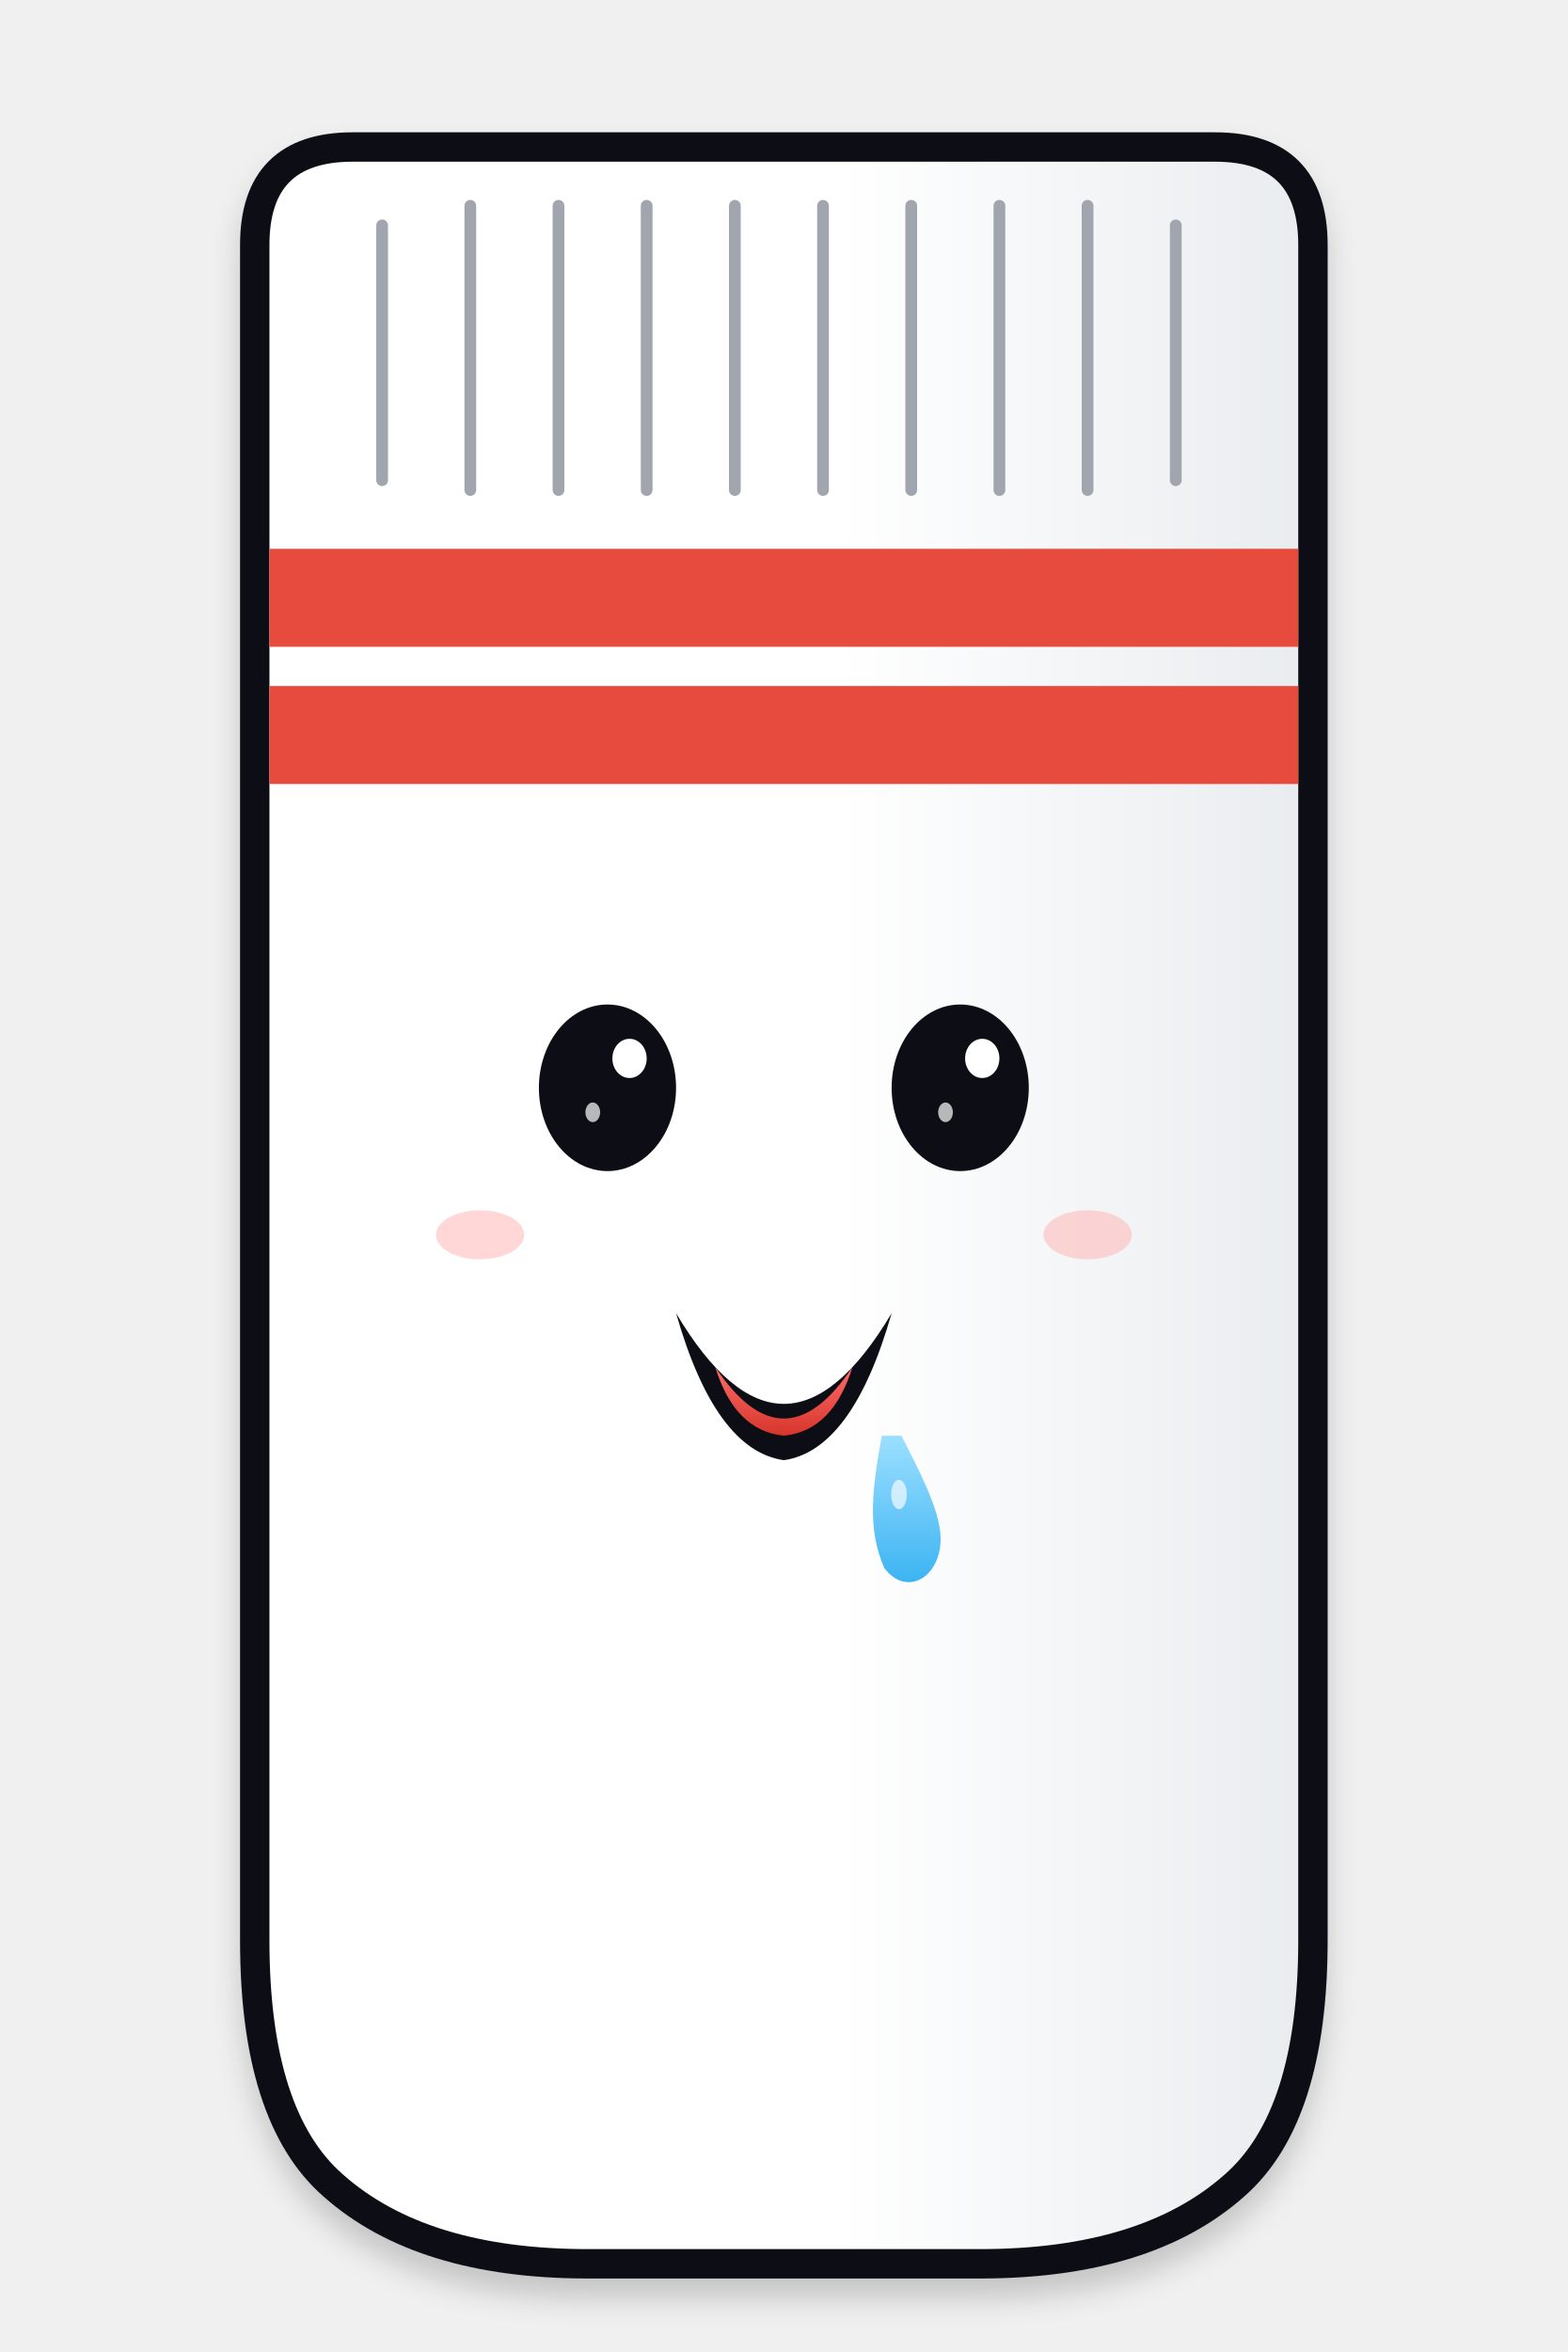
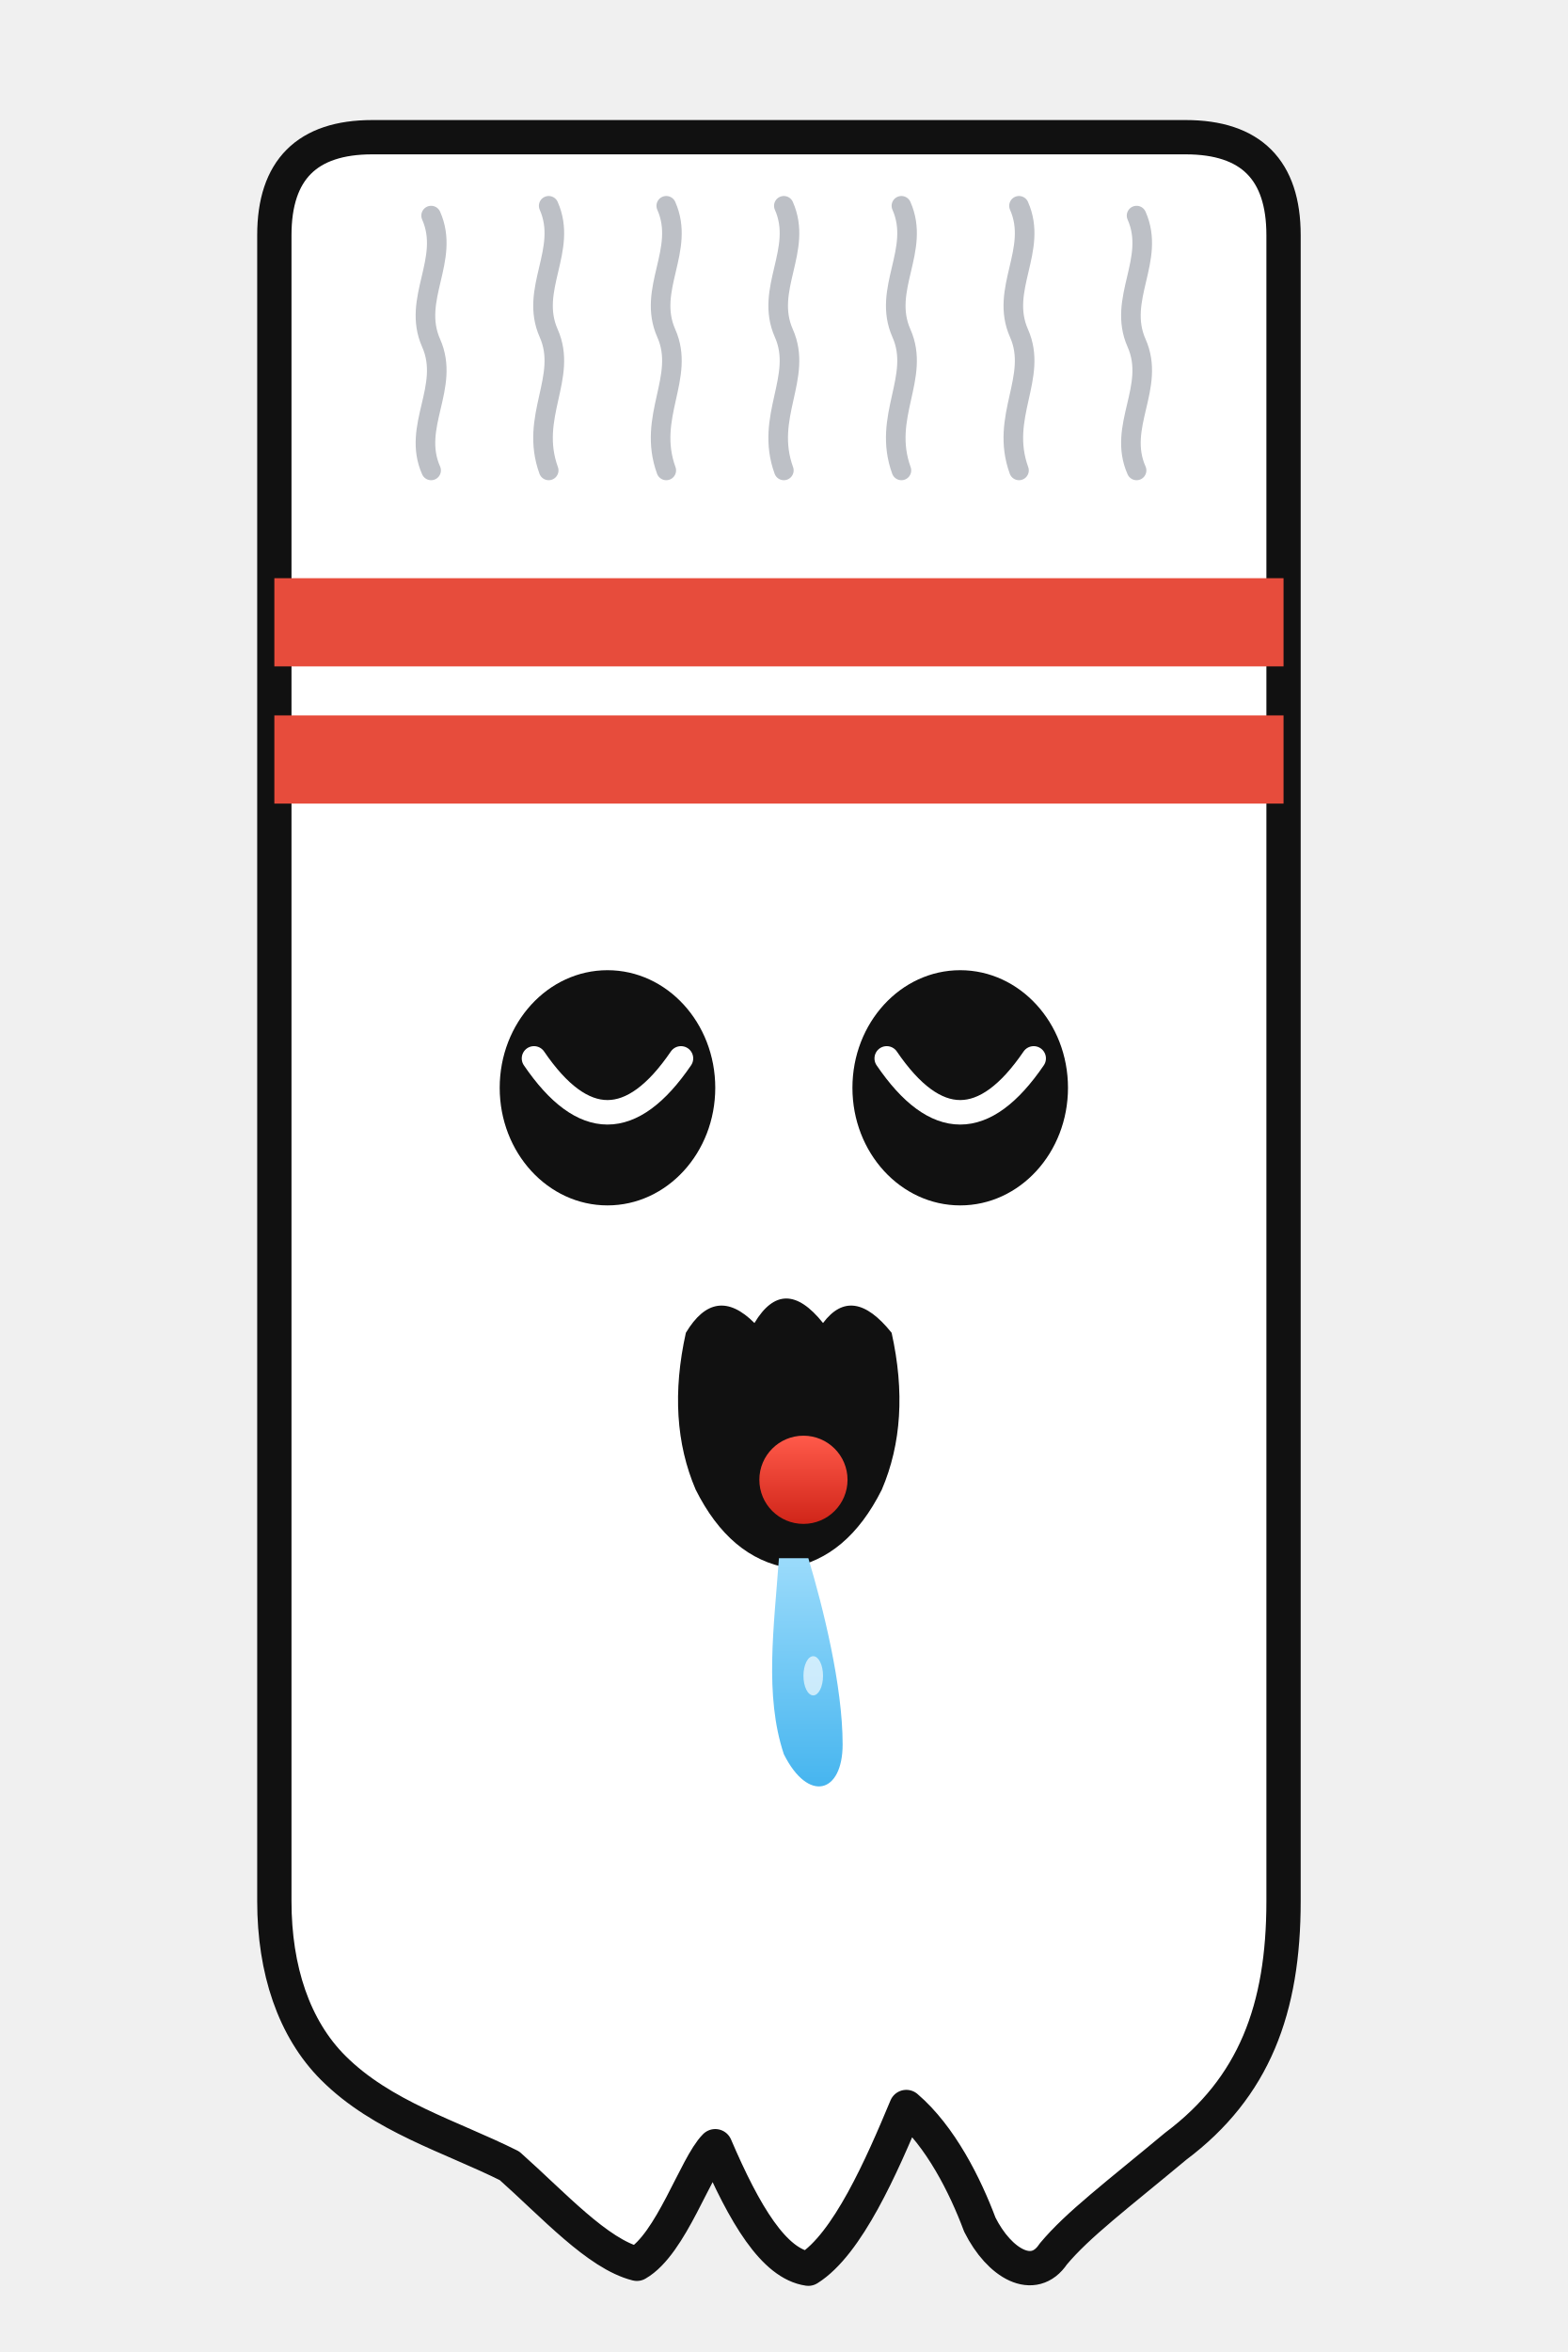
- <svg xmlns="http://www.w3.org/2000/svg" viewBox="0 0 320 480" width="320" height="480" role="img" aria-label="DumpSock mascot — a friendly hanging sock with a drool drop">
+ <svg xmlns="http://www.w3.org/2000/svg" viewBox="0 0 320 480" width="320" height="480" role="img" aria-label="DumpSock mascot">
  <defs>
-     <linearGradient id="ds-body" x1="0%" y1="0%" x2="100%" y2="0%">
-       <stop offset="0%" stop-color="#FFFFFF" />
-       <stop offset="55%" stop-color="#FFFFFF" />
-       <stop offset="100%" stop-color="#E9ECEF" />
-     </linearGradient>
    <linearGradient id="ds-tongue" x1="0%" y1="0%" x2="0%" y2="100%">
-       <stop offset="0%" stop-color="#FF6B6B" />
-       <stop offset="100%" stop-color="#D6352A" />
+       <stop offset="0%" stop-color="#FF5A4A" />
+       <stop offset="100%" stop-color="#D02519" />
    </linearGradient>
    <linearGradient id="ds-drool" x1="0%" y1="0%" x2="0%" y2="100%">
-       <stop offset="0%" stop-color="#9CDFFF" />
-       <stop offset="100%" stop-color="#3CB4F2" />
+       <stop offset="0%" stop-color="#9BDBFB" />
+       <stop offset="100%" stop-color="#46B5EF" />
    </linearGradient>
-     <filter id="ds-shadow" x="-10%" y="-5%" width="120%" height="115%">
-       <feGaussianBlur in="SourceAlpha" stdDeviation="3" />
-       <feOffset dx="0" dy="4" result="off" />
-       <feComponentTransfer>
-         <feFuncA type="linear" slope="0.18" />
-       </feComponentTransfer>
-       <feMerge>
-         <feMergeNode />
-         <feMergeNode in="SourceGraphic" />
-       </feMerge>
-     </filter>
  </defs>
-   <g filter="url(#ds-shadow)">
-     <path d="       M 72 30       L 248 30       Q 268 30 268 50       L 268 396       Q 268 432 252 446       Q 234 462 200 462       L 120 462       Q 86 462 68 446       Q 52 432 52 396       L 52 50       Q 52 30 72 30       Z     " fill="url(#ds-body)" stroke="#0F1115" stroke-width="6" stroke-linejoin="round" />
-     <g stroke="#A1A6AE" stroke-width="2.4" stroke-linecap="round">
-       <line x1="78" y1="46" x2="78" y2="98" />
-       <line x1="96" y1="42" x2="96" y2="100" />
-       <line x1="114" y1="42" x2="114" y2="100" />
-       <line x1="132" y1="42" x2="132" y2="100" />
-       <line x1="150" y1="42" x2="150" y2="100" />
-       <line x1="168" y1="42" x2="168" y2="100" />
-       <line x1="186" y1="42" x2="186" y2="100" />
-       <line x1="204" y1="42" x2="204" y2="100" />
-       <line x1="222" y1="42" x2="222" y2="100" />
-       <line x1="240" y1="46" x2="240" y2="98" />
-     </g>
-     <rect x="55" y="112" width="210" height="20" fill="#E74C3C" />
-     <rect x="55" y="140" width="210" height="20" fill="#E74C3C" />
-     <ellipse cx="124" cy="222" rx="14" ry="17" fill="#0F1115" />
-     <ellipse cx="128.5" cy="216" rx="3.5" ry="4" fill="#FFFFFF" />
-     <ellipse cx="121" cy="227" rx="1.5" ry="2" fill="#FFFFFF" opacity="0.7" />
-     <ellipse cx="196" cy="222" rx="14" ry="17" fill="#0F1115" />
-     <ellipse cx="200.5" cy="216" rx="3.5" ry="4" fill="#FFFFFF" />
-     <ellipse cx="193" cy="227" rx="1.5" ry="2" fill="#FFFFFF" opacity="0.7" />
-     <path d="       M 138 268       Q 160 305 182 268       Q 174 296 160 298       Q 146 296 138 268       Z     " fill="#0F1115" />
-     <path d="       M 146 279       Q 160 300 174 279       Q 170 292 160 293       Q 150 292 146 279       Z     " fill="url(#ds-tongue)" />
-     <path d="       M 180 293       C 178 304 177 312 180.5 320       C 185 326 192 322 192 314       C 192 308 187 299 184 293       Z     " fill="url(#ds-drool)" />
-     <ellipse cx="183.5" cy="305" rx="1.6" ry="3" fill="#FFFFFF" opacity="0.65" />
-     <ellipse cx="98" cy="252" rx="9" ry="5" fill="#FFB6B6" opacity="0.55" />
-     <ellipse cx="222" cy="252" rx="9" ry="5" fill="#FFB6B6" opacity="0.55" />
+   <path d="     M 78 28     L 242 28     Q 262 28 262 48     L 262 388     C 262 410, 256 426, 240 438     C 228 448, 220 454, 215 460     C 211 466, 204 462, 200 454     C 197 446, 192 436, 185 430     C 180 442, 173 458, 165 463     C 158 462, 152 452, 146 438     C 142 442, 137 458, 130 462     C 122 460, 113 450, 104 442     C 92 436, 78 432, 68 422     C 60 414, 56 402, 56 388     L 56 48     Q 56 28 76 28     Z   " fill="#FFFFFF" stroke="#111111" stroke-width="7" stroke-linejoin="round" stroke-linecap="round" />
+   <g stroke="#BDC0C6" stroke-width="4" stroke-linecap="round" fill="none">
+     <path d="M 88 44 c 4 9 -4 17 0 26 c 4 9 -4 17 0 26" />
+     <path d="M 112 42 c 4 9 -4 17 0 26 c 4 9 -4 17 0 28" />
+     <path d="M 136 42 c 4 9 -4 17 0 26 c 4 9 -4 17 0 28" />
+     <path d="M 160 42 c 4 9 -4 17 0 26 c 4 9 -4 17 0 28" />
+     <path d="M 184 42 c 4 9 -4 17 0 26 c 4 9 -4 17 0 28" />
+     <path d="M 208 42 c 4 9 -4 17 0 26 c 4 9 -4 17 0 28" />
+     <path d="M 232 44 c 4 9 -4 17 0 26 c 4 9 -4 17 0 26" />
  </g>
+   <rect x="56" y="118" width="206" height="18" fill="#E74C3C" />
+   <rect x="56" y="146" width="206" height="18" fill="#E74C3C" />
+   <ellipse cx="124" cy="222" rx="22" ry="24" fill="#111111" />
+   <ellipse cx="196" cy="222" rx="22" ry="24" fill="#111111" />
+   <path d="M 109 216 Q 124 238 139 216" stroke="#FFFFFF" stroke-width="5" stroke-linecap="round" fill="none" />
+   <path d="M 181 216 Q 196 238 211 216" stroke="#FFFFFF" stroke-width="5" stroke-linecap="round" fill="none" />
+   <path d="     M 140 272     Q 146 262 154 270     Q 160 260 168 270     Q 174 262 182 272     Q 186 290 180 304     Q 173 318 161 320     Q 149 318 142 304     Q 136 290 140 272     Z   " fill="#111111" />
+   <ellipse cx="164" cy="302" rx="9" ry="9" fill="url(#ds-tongue)" />
+   <path d="     M 159 318     C 158 332, 156 346, 160 358     C 165 368, 172 366, 172 356     C 172 344, 168 328, 165 318     Z   " fill="url(#ds-drool)" />
+   <ellipse cx="166" cy="342" rx="2" ry="4" fill="#FFFFFF" opacity="0.65" />
</svg>
